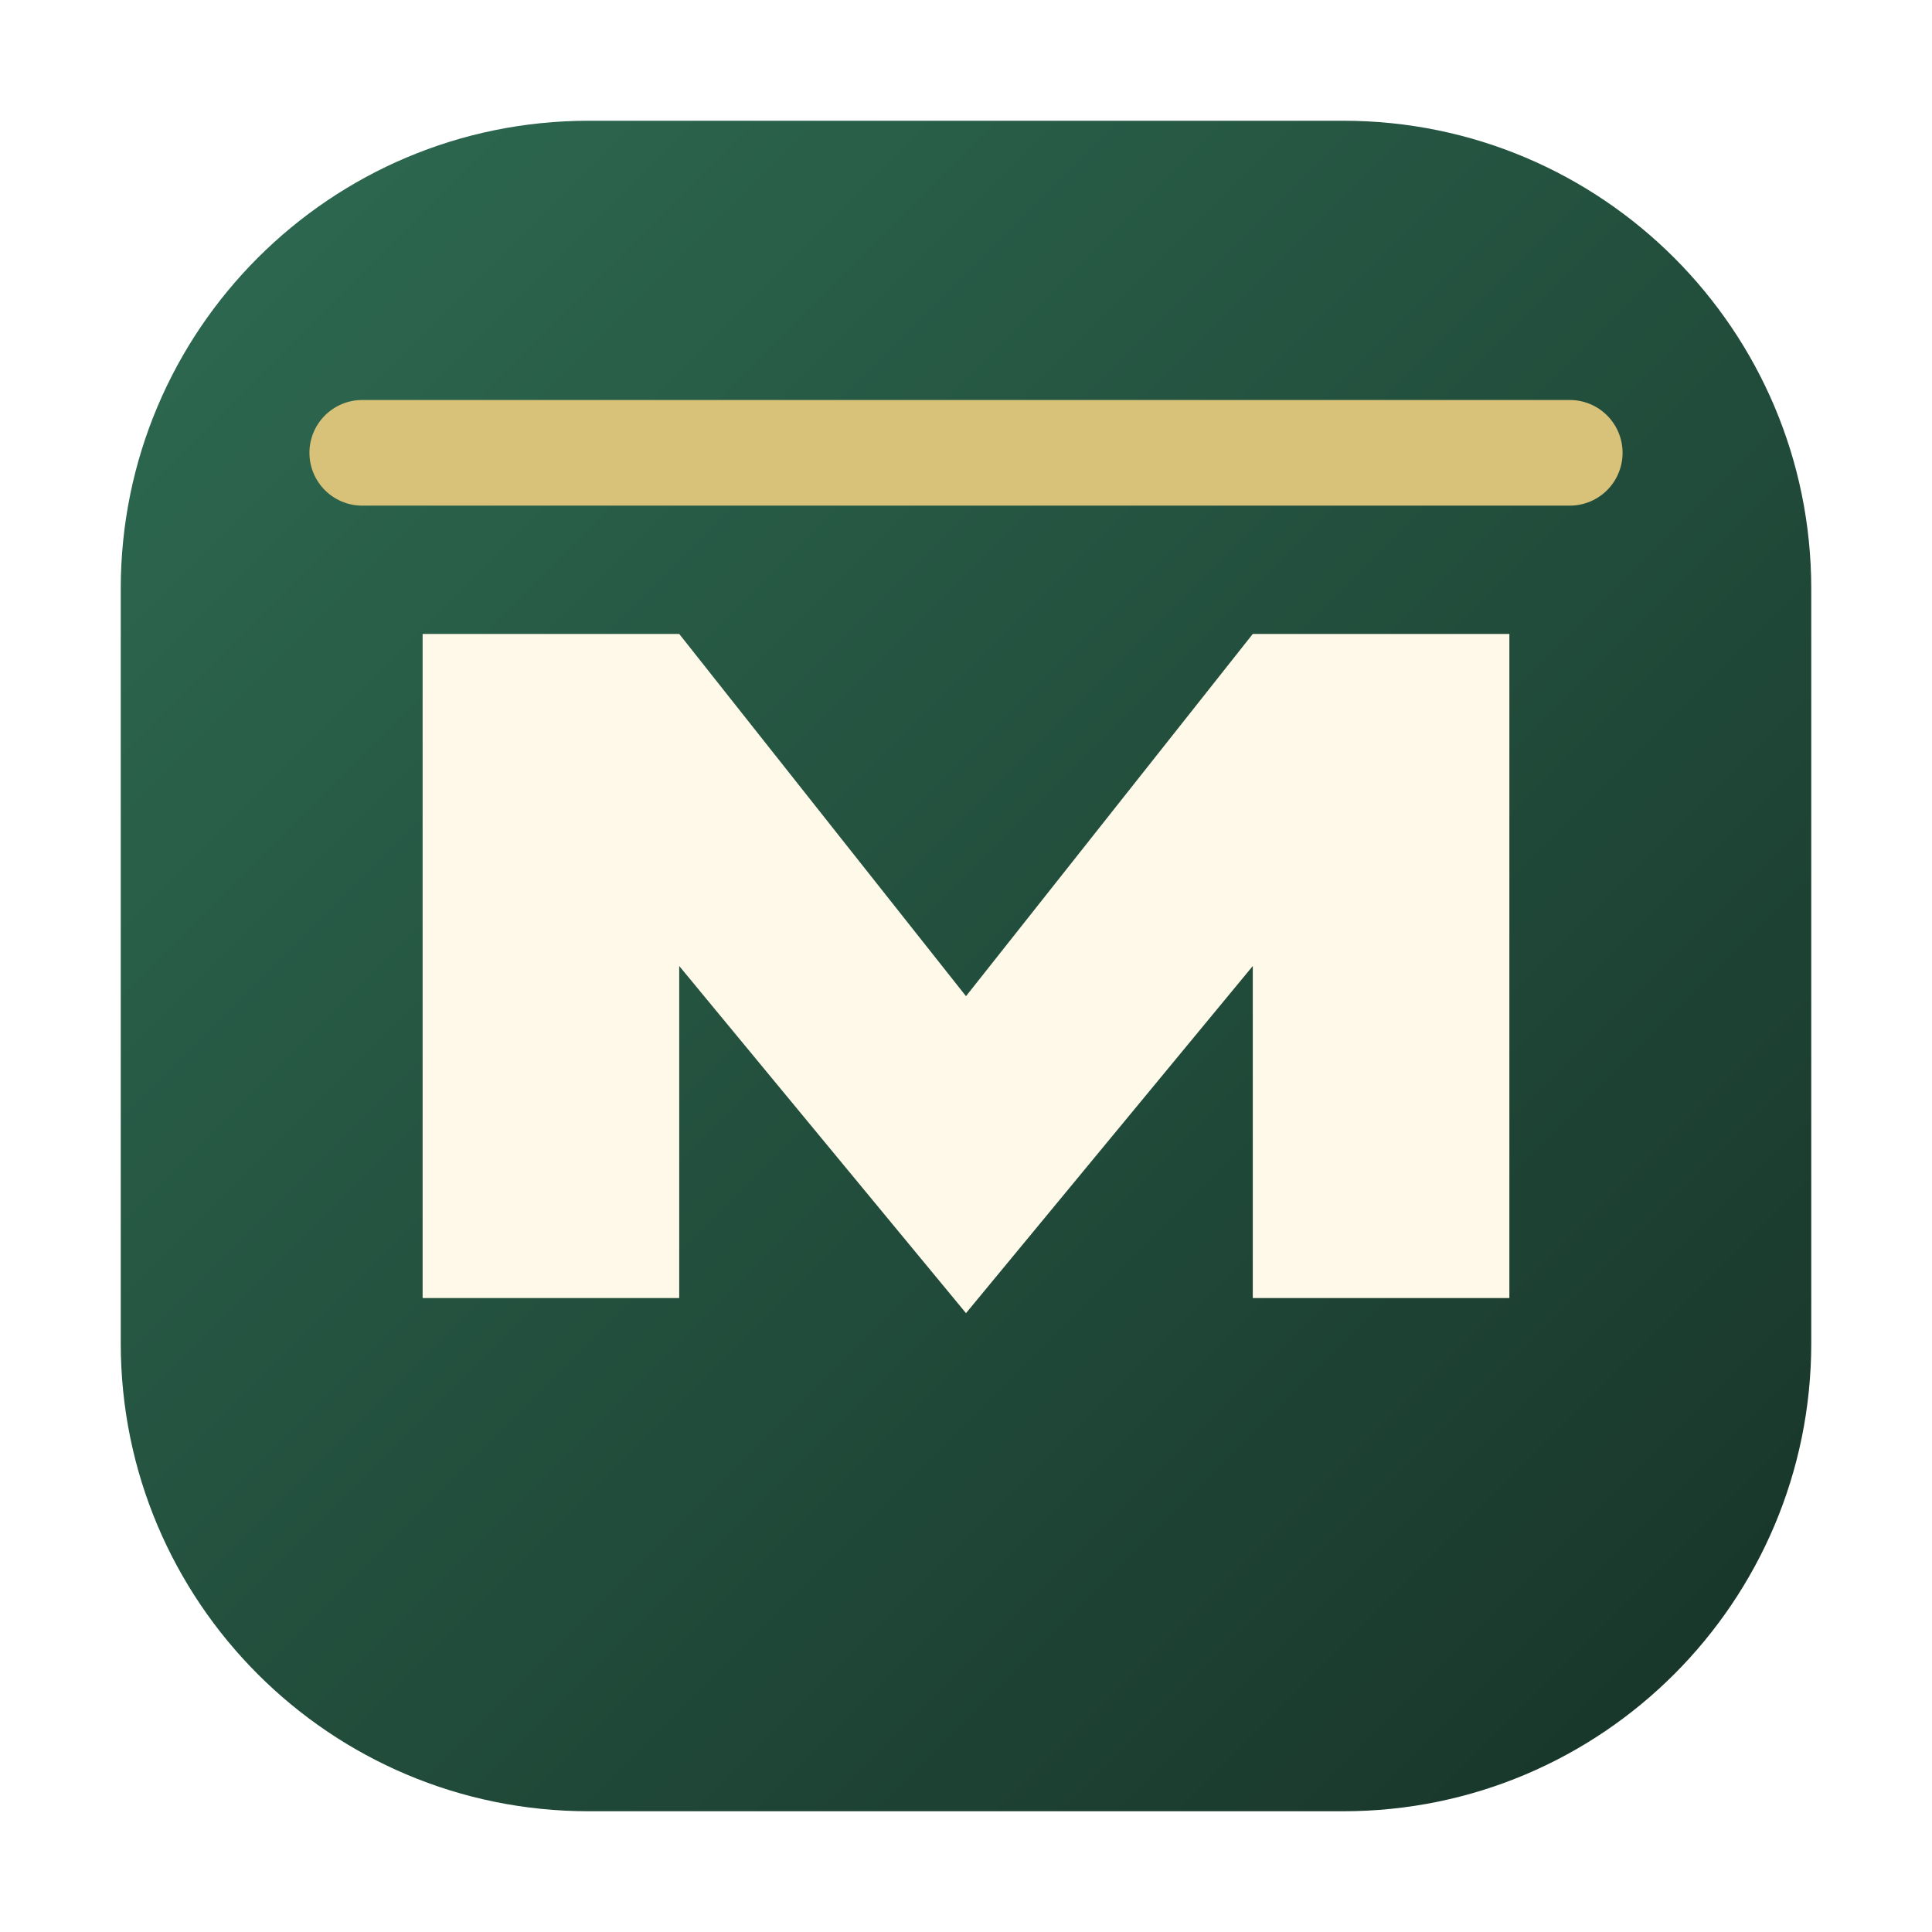
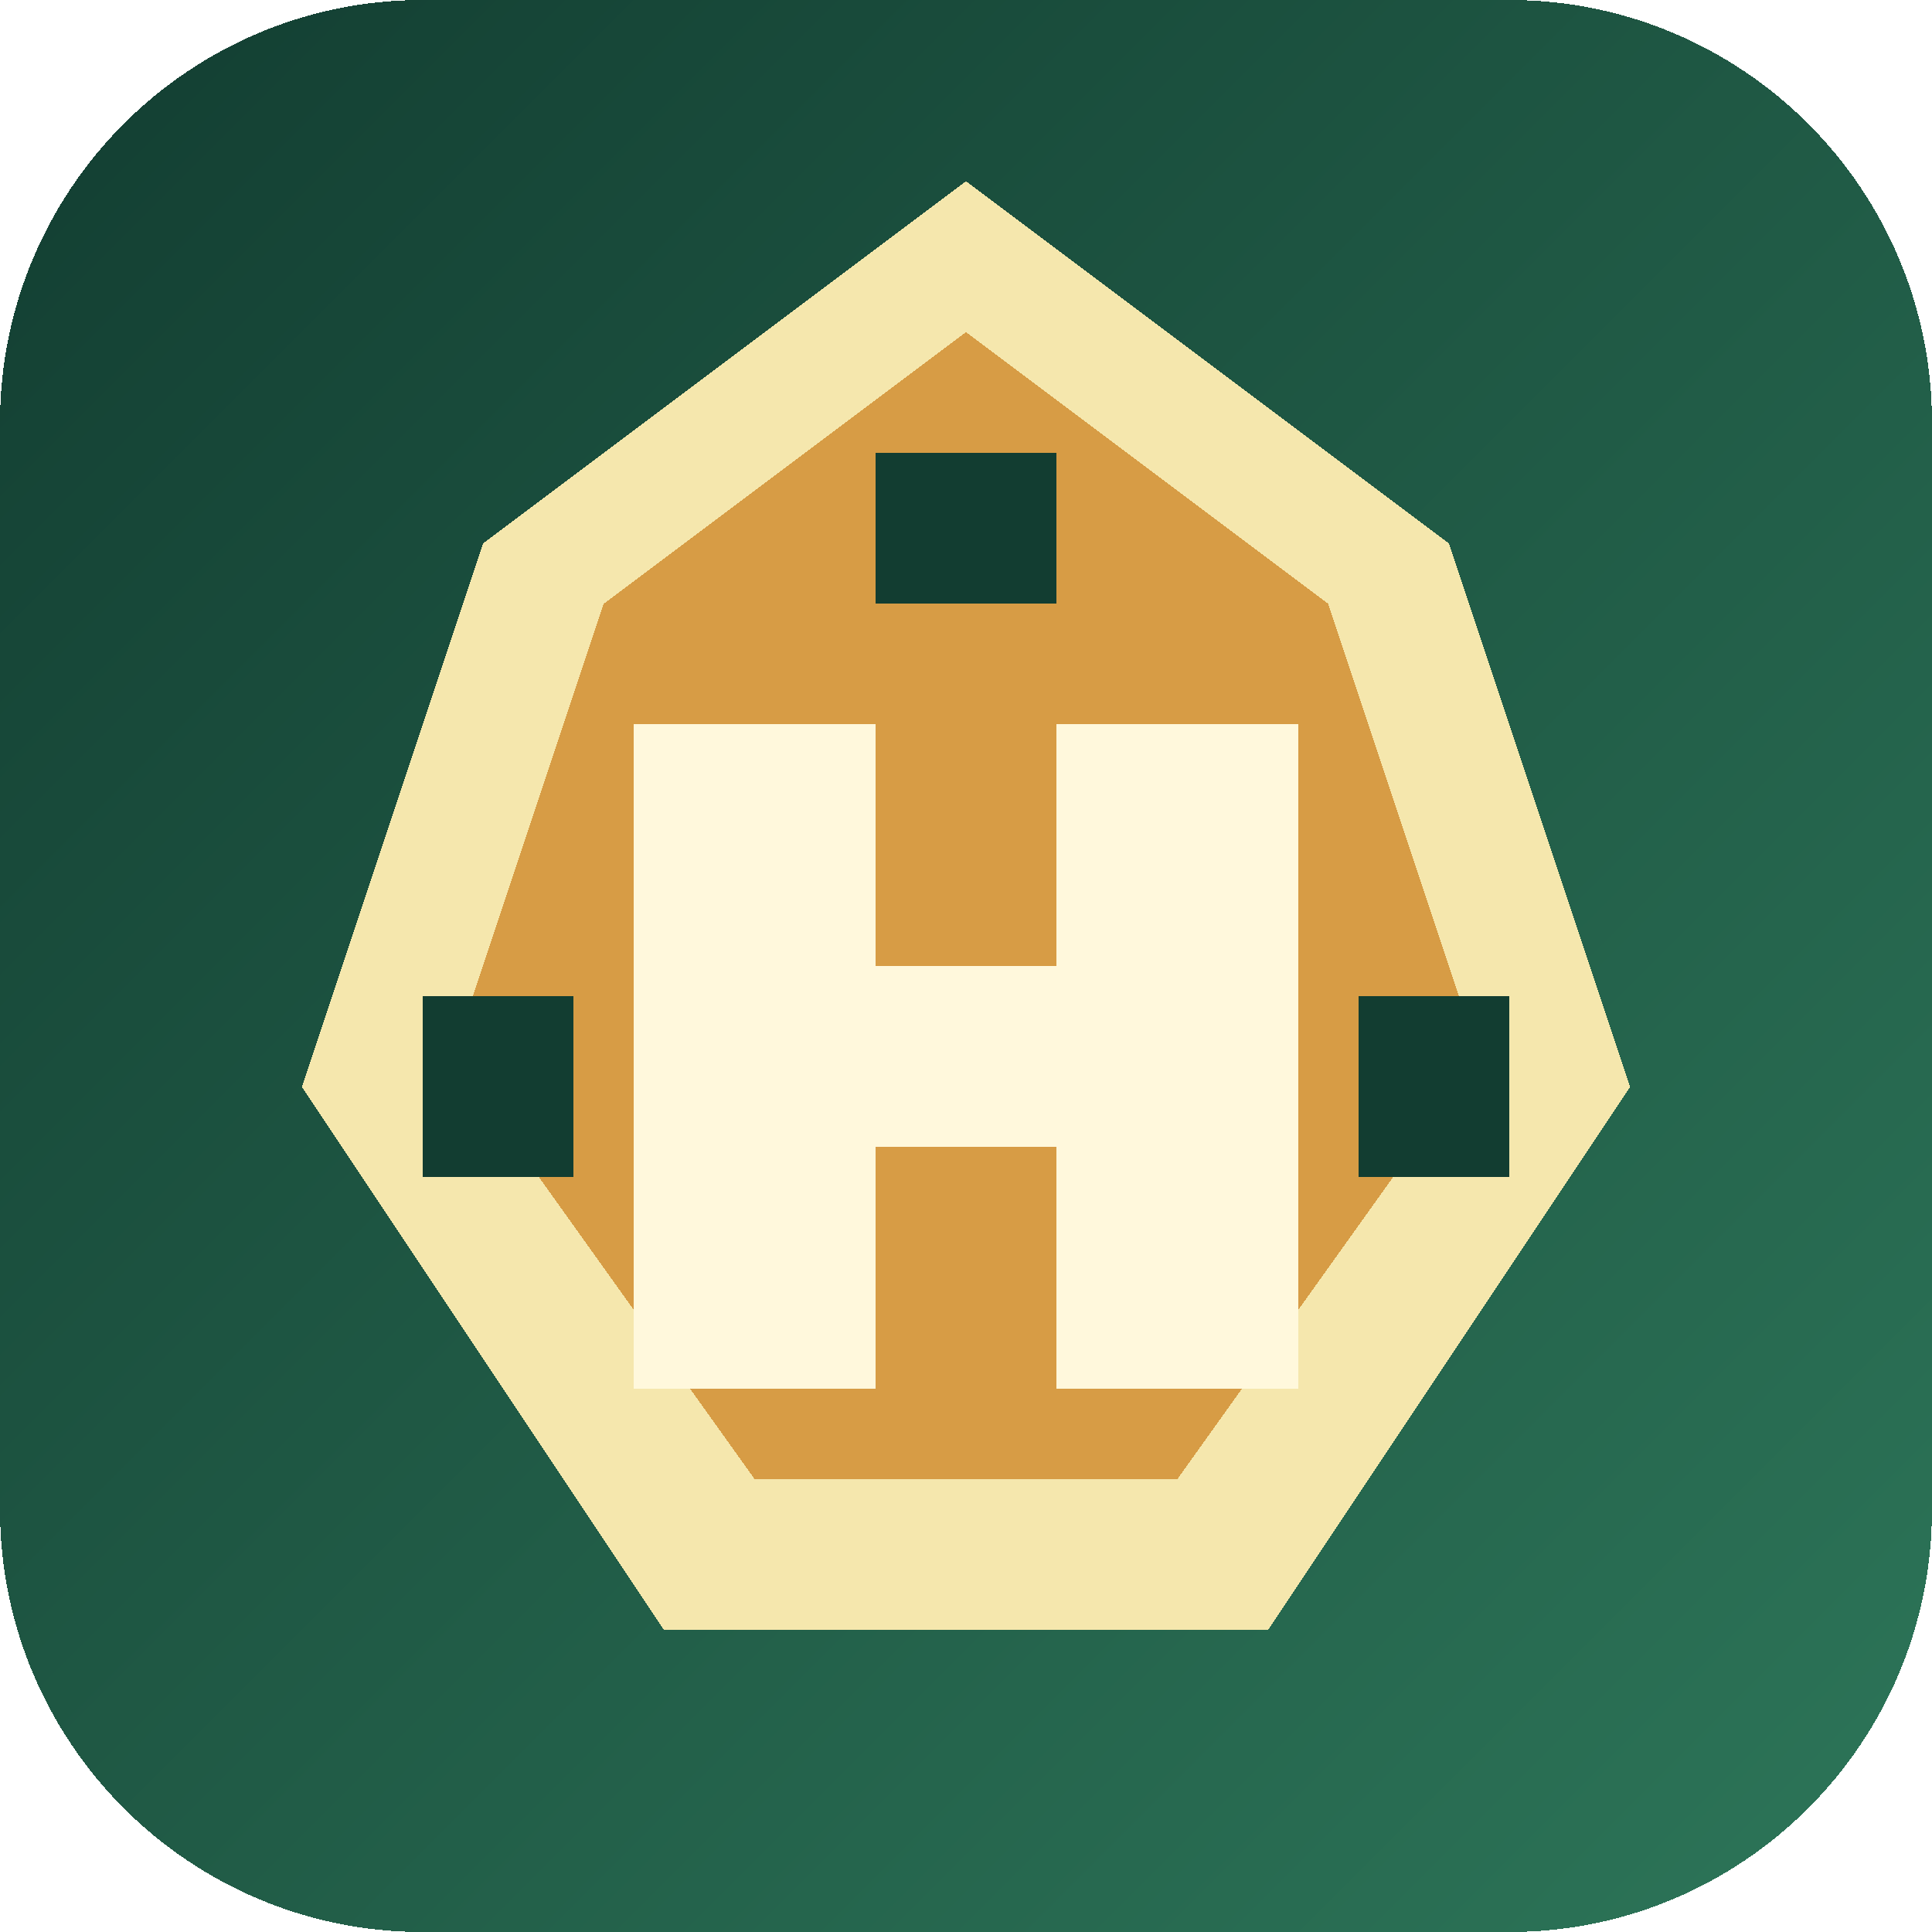
- <svg xmlns="http://www.w3.org/2000/svg" viewBox="0 0 128 128" role="img" aria-labelledby="title">
+ <svg xmlns="http://www.w3.org/2000/svg" viewBox="0 0 64 64" shape-rendering="crispEdges">
  <defs>
-     <linearGradient id="g" x1="0" y1="0" x2="1" y2="1">
-       <stop offset="0" stop-color="#2e6b52" />
-       <stop offset="1" stop-color="#173328" />
+     <linearGradient id="bg" x1="0" y1="0" x2="1" y2="1">
+       <stop stop-color="#123d31" />
+       <stop offset="1" stop-color="#2d7659" />
    </linearGradient>
  </defs>
-   <rect x="8" y="8" width="112" height="112" rx="31" fill="url(#g)" />
-   <path d="M28 86V42h17l19 24 19-24h17v44H83V64L64 87 45 64v22z" fill="#fff9e9" />
-   <path d="M24 30h80" stroke="#d8c27a" stroke-width="7" stroke-linecap="round" />
+   <rect width="64" height="64" rx="14" fill="url(#bg)" />
+   <path fill="#f5e7ad" d="M32 6 48 18 54 36 42 54H22L10 36l6-18z" />
+   <path fill="#d79c45" d="m32 11 12 9 5 15-10 14H25L15 35l5-15z" />
+   <path fill="#fff8dc" d="M21 24h8v8h6v-8h8v22h-8v-8h-6v8h-8z" />
+   <path fill="#123d31" d="M29 15h6v5h-6zM14 33h5v6h-5zM45 33h5v6h-5z" />
</svg>
